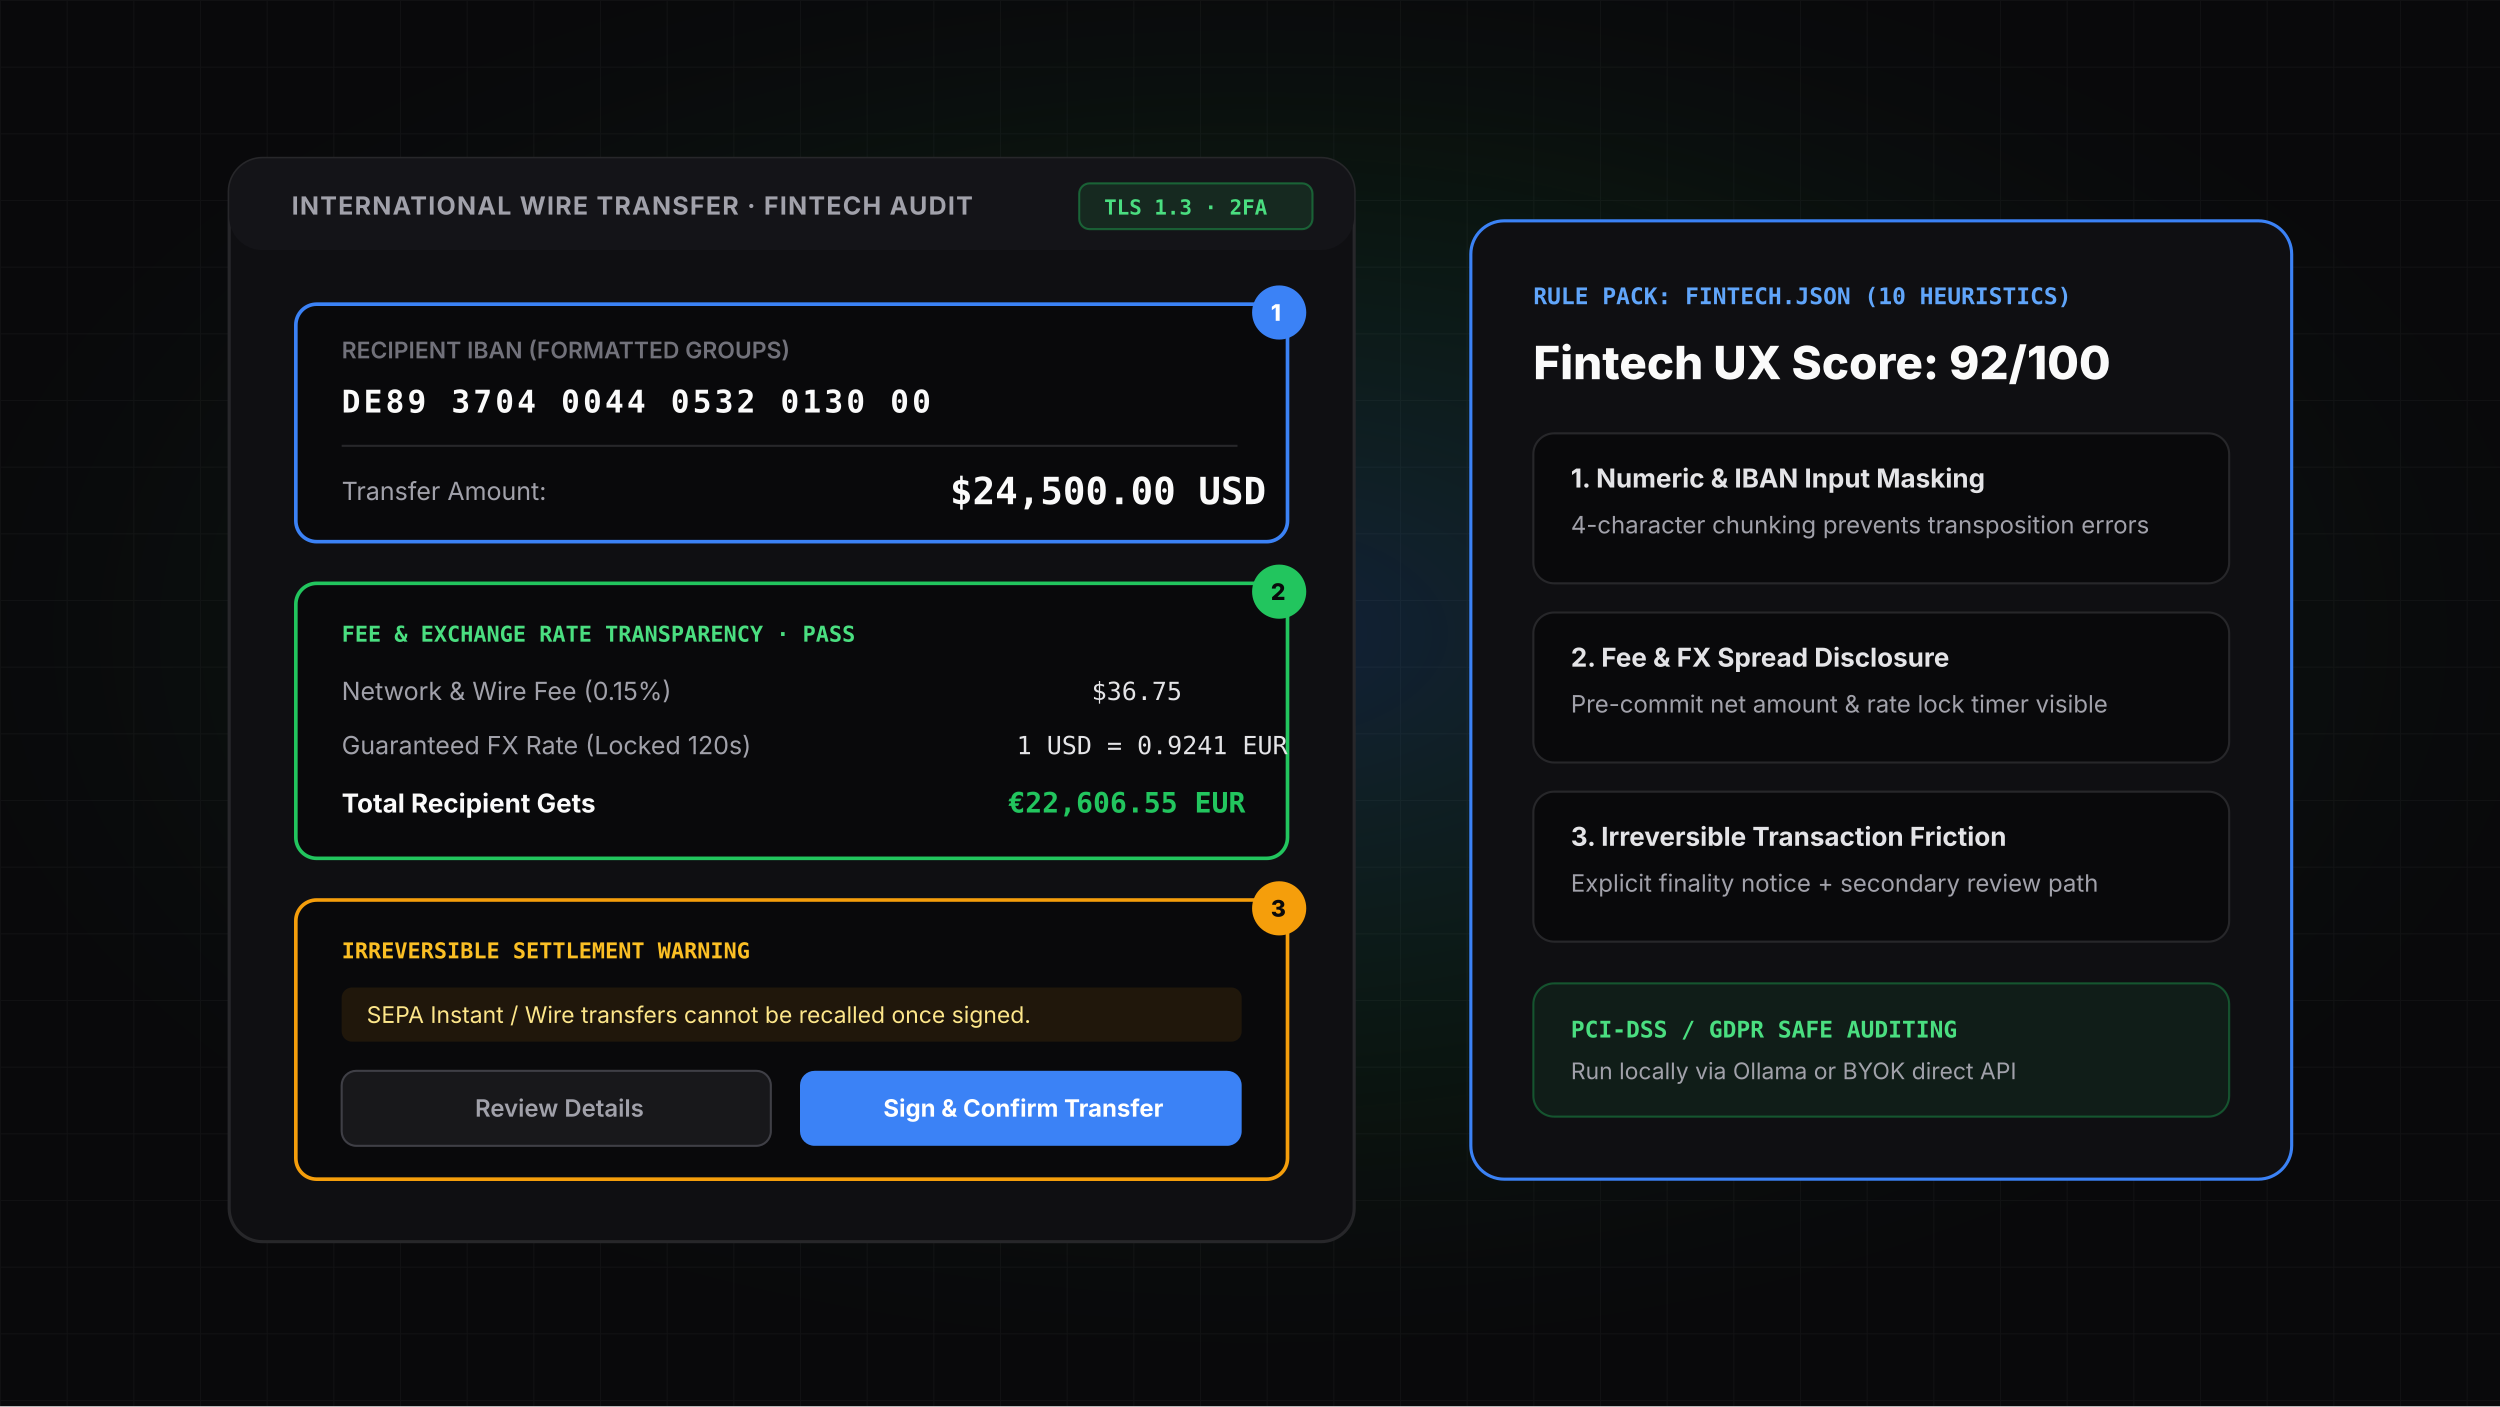
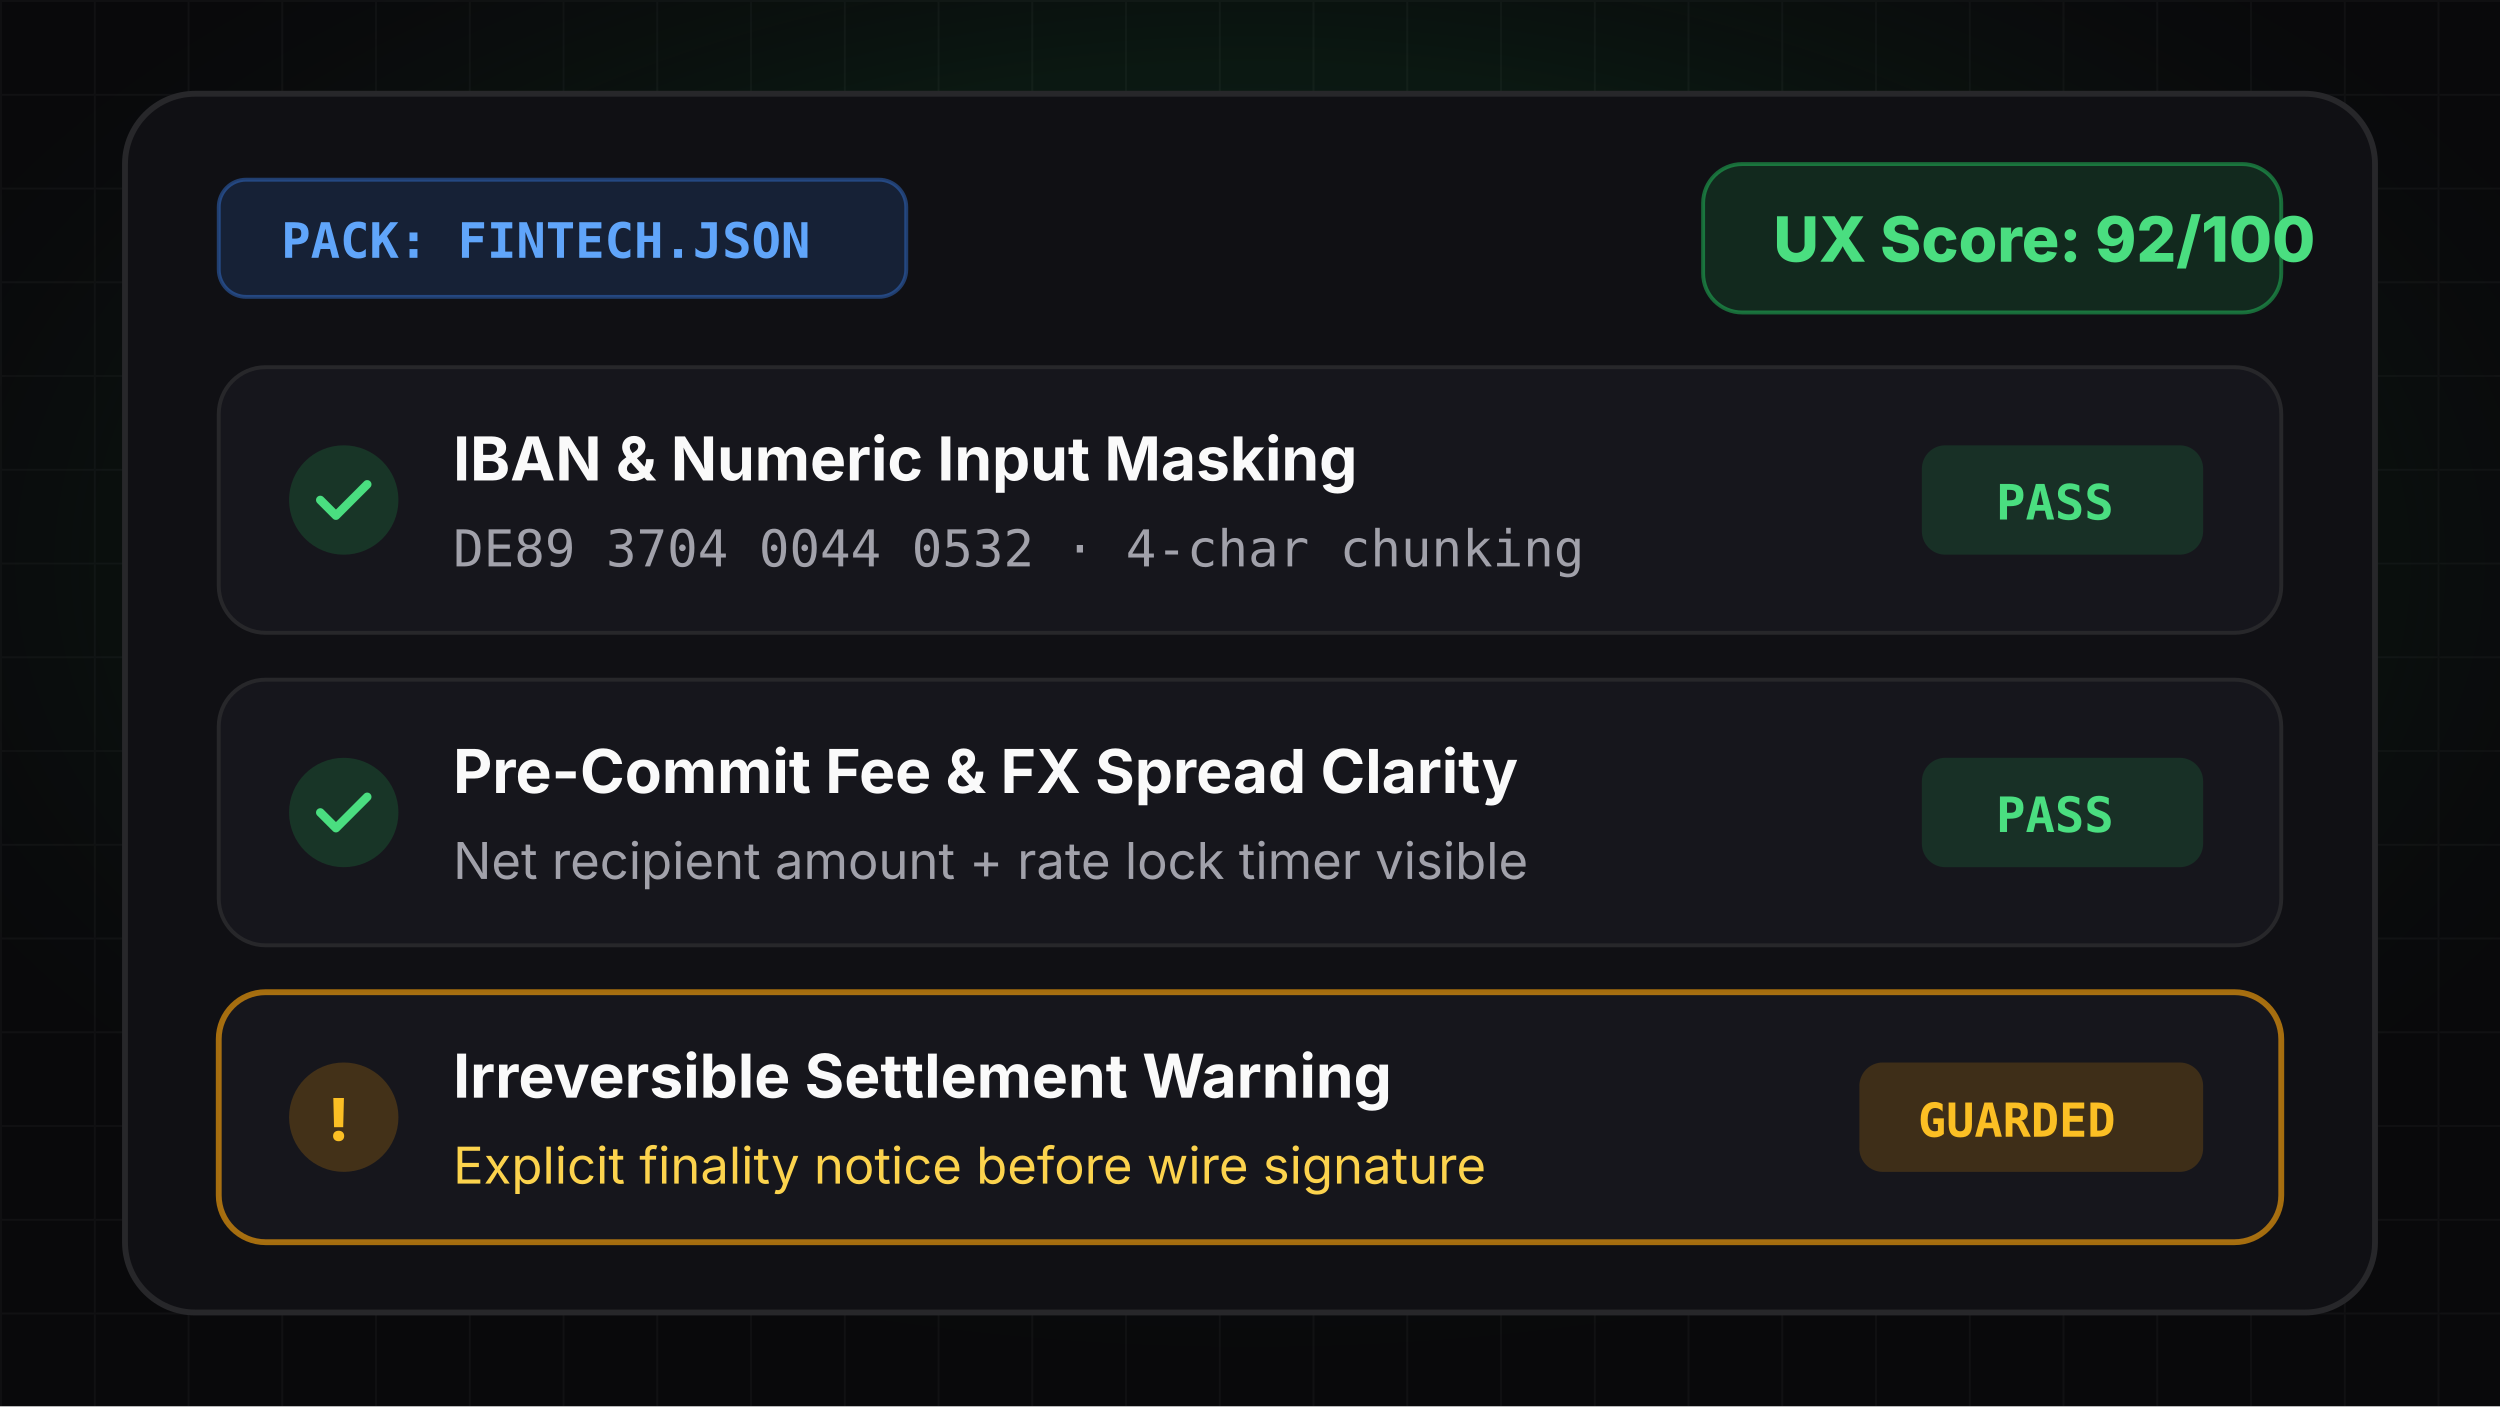
- <svg xmlns="http://www.w3.org/2000/svg" viewBox="0 0 1200 675" width="1200" height="675" fill="none">
+ <svg xmlns="http://www.w3.org/2000/svg" viewBox="0 0 640 360" width="640" height="360" fill="none">
  <defs>
-     <radialGradient id="finGlow" cx="50%" cy="45%" r="55%">
-       <stop offset="0%" stop-color="#3b82f6" stop-opacity="0.2" />
-       <stop offset="60%" stop-color="#22c55e" stop-opacity="0.06" />
+     <radialGradient id="glowFin" cx="50%" cy="40%" r="60%">
+       <stop offset="0%" stop-color="#3b82f6" stop-opacity="0.18" />
+       <stop offset="60%" stop-color="#22c55e" stop-opacity="0.08" />
      <stop offset="100%" stop-color="#09090b" stop-opacity="0" />
    </radialGradient>
-     <pattern id="finGrid" width="32" height="32" patternUnits="userSpaceOnUse">
-       <path d="M 32 0 L 0 0 0 32" fill="none" stroke="#ffffff" stroke-opacity="0.035" stroke-width="1" />
+     <pattern id="gridFin" width="24" height="24" patternUnits="userSpaceOnUse">
+       <path d="M 24 0 L 0 0 0 24" fill="none" stroke="#ffffff" stroke-opacity="0.03" stroke-width="1" />
    </pattern>
  </defs>
-   <rect width="1200" height="675" fill="#09090b" />
-   <rect width="1200" height="675" fill="url(#finGrid)" />
-   <rect width="1200" height="675" fill="url(#finGlow)" />
-   <rect x="110" y="76" width="540" height="520" rx="16" fill="#0f0f12" stroke="#27272a" stroke-width="1.5" />
-   <rect x="110" y="76" width="540" height="44" rx="16" fill="#141418" />
-   <text x="140" y="103" fill="#a1a1aa" font-family="Inter, sans-serif" font-size="12" font-weight="700" letter-spacing="0.6">INTERNATIONAL WIRE TRANSFER · FINTECH AUDIT</text>
-   <rect x="518" y="88" width="112" height="22" rx="5" fill="#22c55e" fill-opacity="0.12" stroke="#22c55e" stroke-opacity="0.4" />
-   <text x="530" y="103" fill="#4ade80" font-family="SF Mono, monospace" font-size="10" font-weight="700">TLS 1.3 · 2FA</text>
-   <rect x="142" y="146" width="476" height="114" rx="10" fill="#09090b" stroke="#3b82f6" stroke-width="1.75" />
-   <text x="164" y="172" fill="#71717a" font-family="Inter, sans-serif" font-size="11" font-weight="600">RECIPIENT IBAN (FORMATTED GROUPS)</text>
-   <text x="164" y="198" fill="#fafafa" font-family="SF Mono, monospace" font-size="15" font-weight="700" letter-spacing="1.5">DE89  3704  0044  0532  0130  00</text>
-   <line x1="164" y1="214" x2="594" y2="214" stroke="#27272a" />
-   <text x="164" y="240" fill="#a1a1aa" font-family="Inter, sans-serif" font-size="12">Transfer Amount:</text>
-   <text x="456" y="242" fill="#fafafa" font-family="SF Mono, monospace" font-size="18" font-weight="800">$24,500.00 USD</text>
-   <circle cx="614" cy="150" r="13" fill="#3b82f6" />
-   <text x="610" y="154" fill="#ffffff" font-family="Inter, sans-serif" font-size="11" font-weight="800">1</text>
-   <rect x="142" y="280" width="476" height="132" rx="10" fill="#09090b" stroke="#22c55e" stroke-width="1.75" />
-   <text x="164" y="308" fill="#4ade80" font-family="SF Mono, monospace" font-size="10.5" font-weight="700">FEE &amp; EXCHANGE RATE TRANSPARENCY · PASS</text>
-   <text x="164" y="336" fill="#a1a1aa" font-family="Inter, sans-serif" font-size="12">Network &amp; Wire Fee (0.15%)</text>
-   <text x="524" y="336" fill="#e4e4e7" font-family="SF Mono, monospace" font-size="12">$36.75</text>
-   <text x="164" y="362" fill="#a1a1aa" font-family="Inter, sans-serif" font-size="12">Guaranteed FX Rate (Locked 120s)</text>
-   <text x="488" y="362" fill="#e4e4e7" font-family="SF Mono, monospace" font-size="12">1 USD = 0.9241 EUR</text>
-   <text x="164" y="390" fill="#fafafa" font-family="Inter, sans-serif" font-size="12.5" font-weight="700">Total Recipient Gets</text>
-   <text x="484" y="390" fill="#22c55e" font-family="SF Mono, monospace" font-size="13.5" font-weight="800">€22,606.55 EUR</text>
-   <circle cx="614" cy="284" r="13" fill="#22c55e" />
-   <text x="610" y="288" fill="#09090b" font-family="Inter, sans-serif" font-size="11" font-weight="800">2</text>
-   <rect x="142" y="432" width="476" height="134" rx="10" fill="#09090b" stroke="#f59e0b" stroke-width="1.75" />
-   <text x="164" y="460" fill="#fbbf24" font-family="SF Mono, monospace" font-size="10.5" font-weight="700">IRREVERSIBLE SETTLEMENT WARNING</text>
-   <rect x="164" y="474" width="432" height="26" rx="5" fill="#f59e0b" fill-opacity="0.1" />
-   <text x="176" y="491" fill="#fde68a" font-family="Inter, sans-serif" font-size="11">SEPA Instant / Wire transfers cannot be recalled once signed.</text>
-   <rect x="164" y="514" width="206" height="36" rx="7" fill="#18181b" stroke="#3f3f46" />
-   <text x="228" y="536" fill="#a1a1aa" font-family="Inter, sans-serif" font-size="11.5" font-weight="600">Review Details</text>
-   <rect x="384" y="514" width="212" height="36" rx="7" fill="#3b82f6" />
-   <text x="424" y="536" fill="#ffffff" font-family="Inter, sans-serif" font-size="11.5" font-weight="700">Sign &amp; Confirm Transfer</text>
-   <circle cx="614" cy="436" r="13" fill="#f59e0b" />
-   <text x="610" y="440" fill="#09090b" font-family="Inter, sans-serif" font-size="11" font-weight="800">3</text>
-   <rect x="706" y="106" width="394" height="460" rx="16" fill="#0f0f12" stroke="#3b82f6" stroke-width="1.5" />
-   <text x="736" y="146" fill="#60a5fa" font-family="SF Mono, monospace" font-size="11" font-weight="700">RULE PACK: FINTECH.JSON (10 HEURISTICS)</text>
-   <text x="736" y="182" fill="#fafafa" font-family="Inter, sans-serif" font-size="22" font-weight="800">Fintech UX Score: 92/100</text>
-   <rect x="736" y="208" width="334" height="72" rx="10" fill="#09090b" stroke="#27272a" />
-   <text x="754" y="234" fill="#e4e4e7" font-family="Inter, sans-serif" font-size="12.5" font-weight="700">1. Numeric &amp; IBAN Input Masking</text>
-   <text x="754" y="256" fill="#a1a1aa" font-family="Inter, sans-serif" font-size="11.5">4-character chunking prevents transposition errors</text>
-   <rect x="736" y="294" width="334" height="72" rx="10" fill="#09090b" stroke="#27272a" />
-   <text x="754" y="320" fill="#e4e4e7" font-family="Inter, sans-serif" font-size="12.5" font-weight="700">2. Fee &amp; FX Spread Disclosure</text>
-   <text x="754" y="342" fill="#a1a1aa" font-family="Inter, sans-serif" font-size="11.5">Pre-commit net amount &amp; rate lock timer visible</text>
-   <rect x="736" y="380" width="334" height="72" rx="10" fill="#09090b" stroke="#27272a" />
-   <text x="754" y="406" fill="#e4e4e7" font-family="Inter, sans-serif" font-size="12.5" font-weight="700">3. Irreversible Transaction Friction</text>
-   <text x="754" y="428" fill="#a1a1aa" font-family="Inter, sans-serif" font-size="11.5">Explicit finality notice + secondary review path</text>
-   <rect x="736" y="472" width="334" height="64" rx="10" fill="#22c55e" fill-opacity="0.08" stroke="#22c55e" stroke-opacity="0.35" />
-   <text x="754" y="498" fill="#4ade80" font-family="SF Mono, monospace" font-size="11" font-weight="700">PCI-DSS / GDPR SAFE AUDITING</text>
-   <text x="754" y="518" fill="#a1a1aa" font-family="Inter, sans-serif" font-size="11">Run locally via Ollama or BYOK direct API</text>
+   <rect width="640" height="360" fill="#09090b" />
+   <rect width="640" height="360" fill="url(#gridFin)" />
+   <rect width="640" height="360" fill="url(#glowFin)" />
+   <rect x="32" y="24" width="576" height="312" rx="18" fill="#101014" stroke="#27272a" stroke-width="1.5" />
+   <rect x="56" y="46" width="176" height="30" rx="7" fill="#3b82f6" fill-opacity="0.15" stroke="#3b82f6" stroke-opacity="0.4" />
+   <text x="72" y="66" fill="#60a5fa" font-family="SF Mono, monospace" font-size="12.5" font-weight="700">PACK: FINTECH.JSON</text>
+   <rect x="436" y="42" width="148" height="38" rx="10" fill="#22c55e" fill-opacity="0.14" stroke="#22c55e" stroke-opacity="0.5" />
+   <text x="454" y="67" fill="#4ade80" font-family="Inter, sans-serif" font-size="16" font-weight="800">UX Score: 92/100</text>
+   <rect x="56" y="94" width="528" height="68" rx="12" fill="#16161c" stroke="#27272a" />
+   <circle cx="88" cy="128" r="14" fill="#22c55e" fill-opacity="0.18" />
+   <path d="M82 128l4 4 8-8" stroke="#4ade80" stroke-width="2.2" stroke-linecap="round" stroke-linejoin="round" />
+   <text x="116" y="123" fill="#fafafa" font-family="Inter, sans-serif" font-size="15.5" font-weight="700">IBAN &amp; Numeric Input Masking</text>
+   <text x="116" y="145" fill="#a1a1aa" font-family="SF Mono, monospace" font-size="13">DE89 3704 0044 0532 · 4-char chunking</text>
+   <rect x="492" y="114" width="72" height="28" rx="6" fill="#22c55e" fill-opacity="0.15" />
+   <text x="511" y="133" fill="#4ade80" font-family="SF Mono, monospace" font-size="12.5" font-weight="700">PASS</text>
+   <rect x="56" y="174" width="528" height="68" rx="12" fill="#16161c" stroke="#27272a" />
+   <circle cx="88" cy="208" r="14" fill="#22c55e" fill-opacity="0.18" />
+   <path d="M82 208l4 4 8-8" stroke="#4ade80" stroke-width="2.2" stroke-linecap="round" stroke-linejoin="round" />
+   <text x="116" y="203" fill="#fafafa" font-family="Inter, sans-serif" font-size="15.5" font-weight="700">Pre-Commit Fee &amp; FX Spread Clarity</text>
+   <text x="116" y="225" fill="#a1a1aa" font-family="Inter, sans-serif" font-size="13">Net recipient amount + rate lock timer visible</text>
+   <rect x="492" y="194" width="72" height="28" rx="6" fill="#22c55e" fill-opacity="0.15" />
+   <text x="511" y="213" fill="#4ade80" font-family="SF Mono, monospace" font-size="12.5" font-weight="700">PASS</text>
+   <rect x="56" y="254" width="528" height="64" rx="12" fill="#16161c" stroke="#f59e0b" stroke-opacity="0.65" stroke-width="1.5" />
+   <circle cx="88" cy="286" r="14" fill="#f59e0b" fill-opacity="0.2" />
+   <text x="84" y="292" fill="#fbbf24" font-family="Inter, sans-serif" font-size="15" font-weight="800">!</text>
+   <text x="116" y="281" fill="#fafafa" font-family="Inter, sans-serif" font-size="15.5" font-weight="700">Irreversible Settlement Warning</text>
+   <text x="116" y="303" fill="#fcd34d" font-family="Inter, sans-serif" font-size="13">Explicit finality notice before wire signature</text>
+   <rect x="476" y="272" width="88" height="28" rx="6" fill="#f59e0b" fill-opacity="0.18" />
+   <text x="491" y="291" fill="#fbbf24" font-family="SF Mono, monospace" font-size="12" font-weight="700">GUARDED</text>
</svg>
